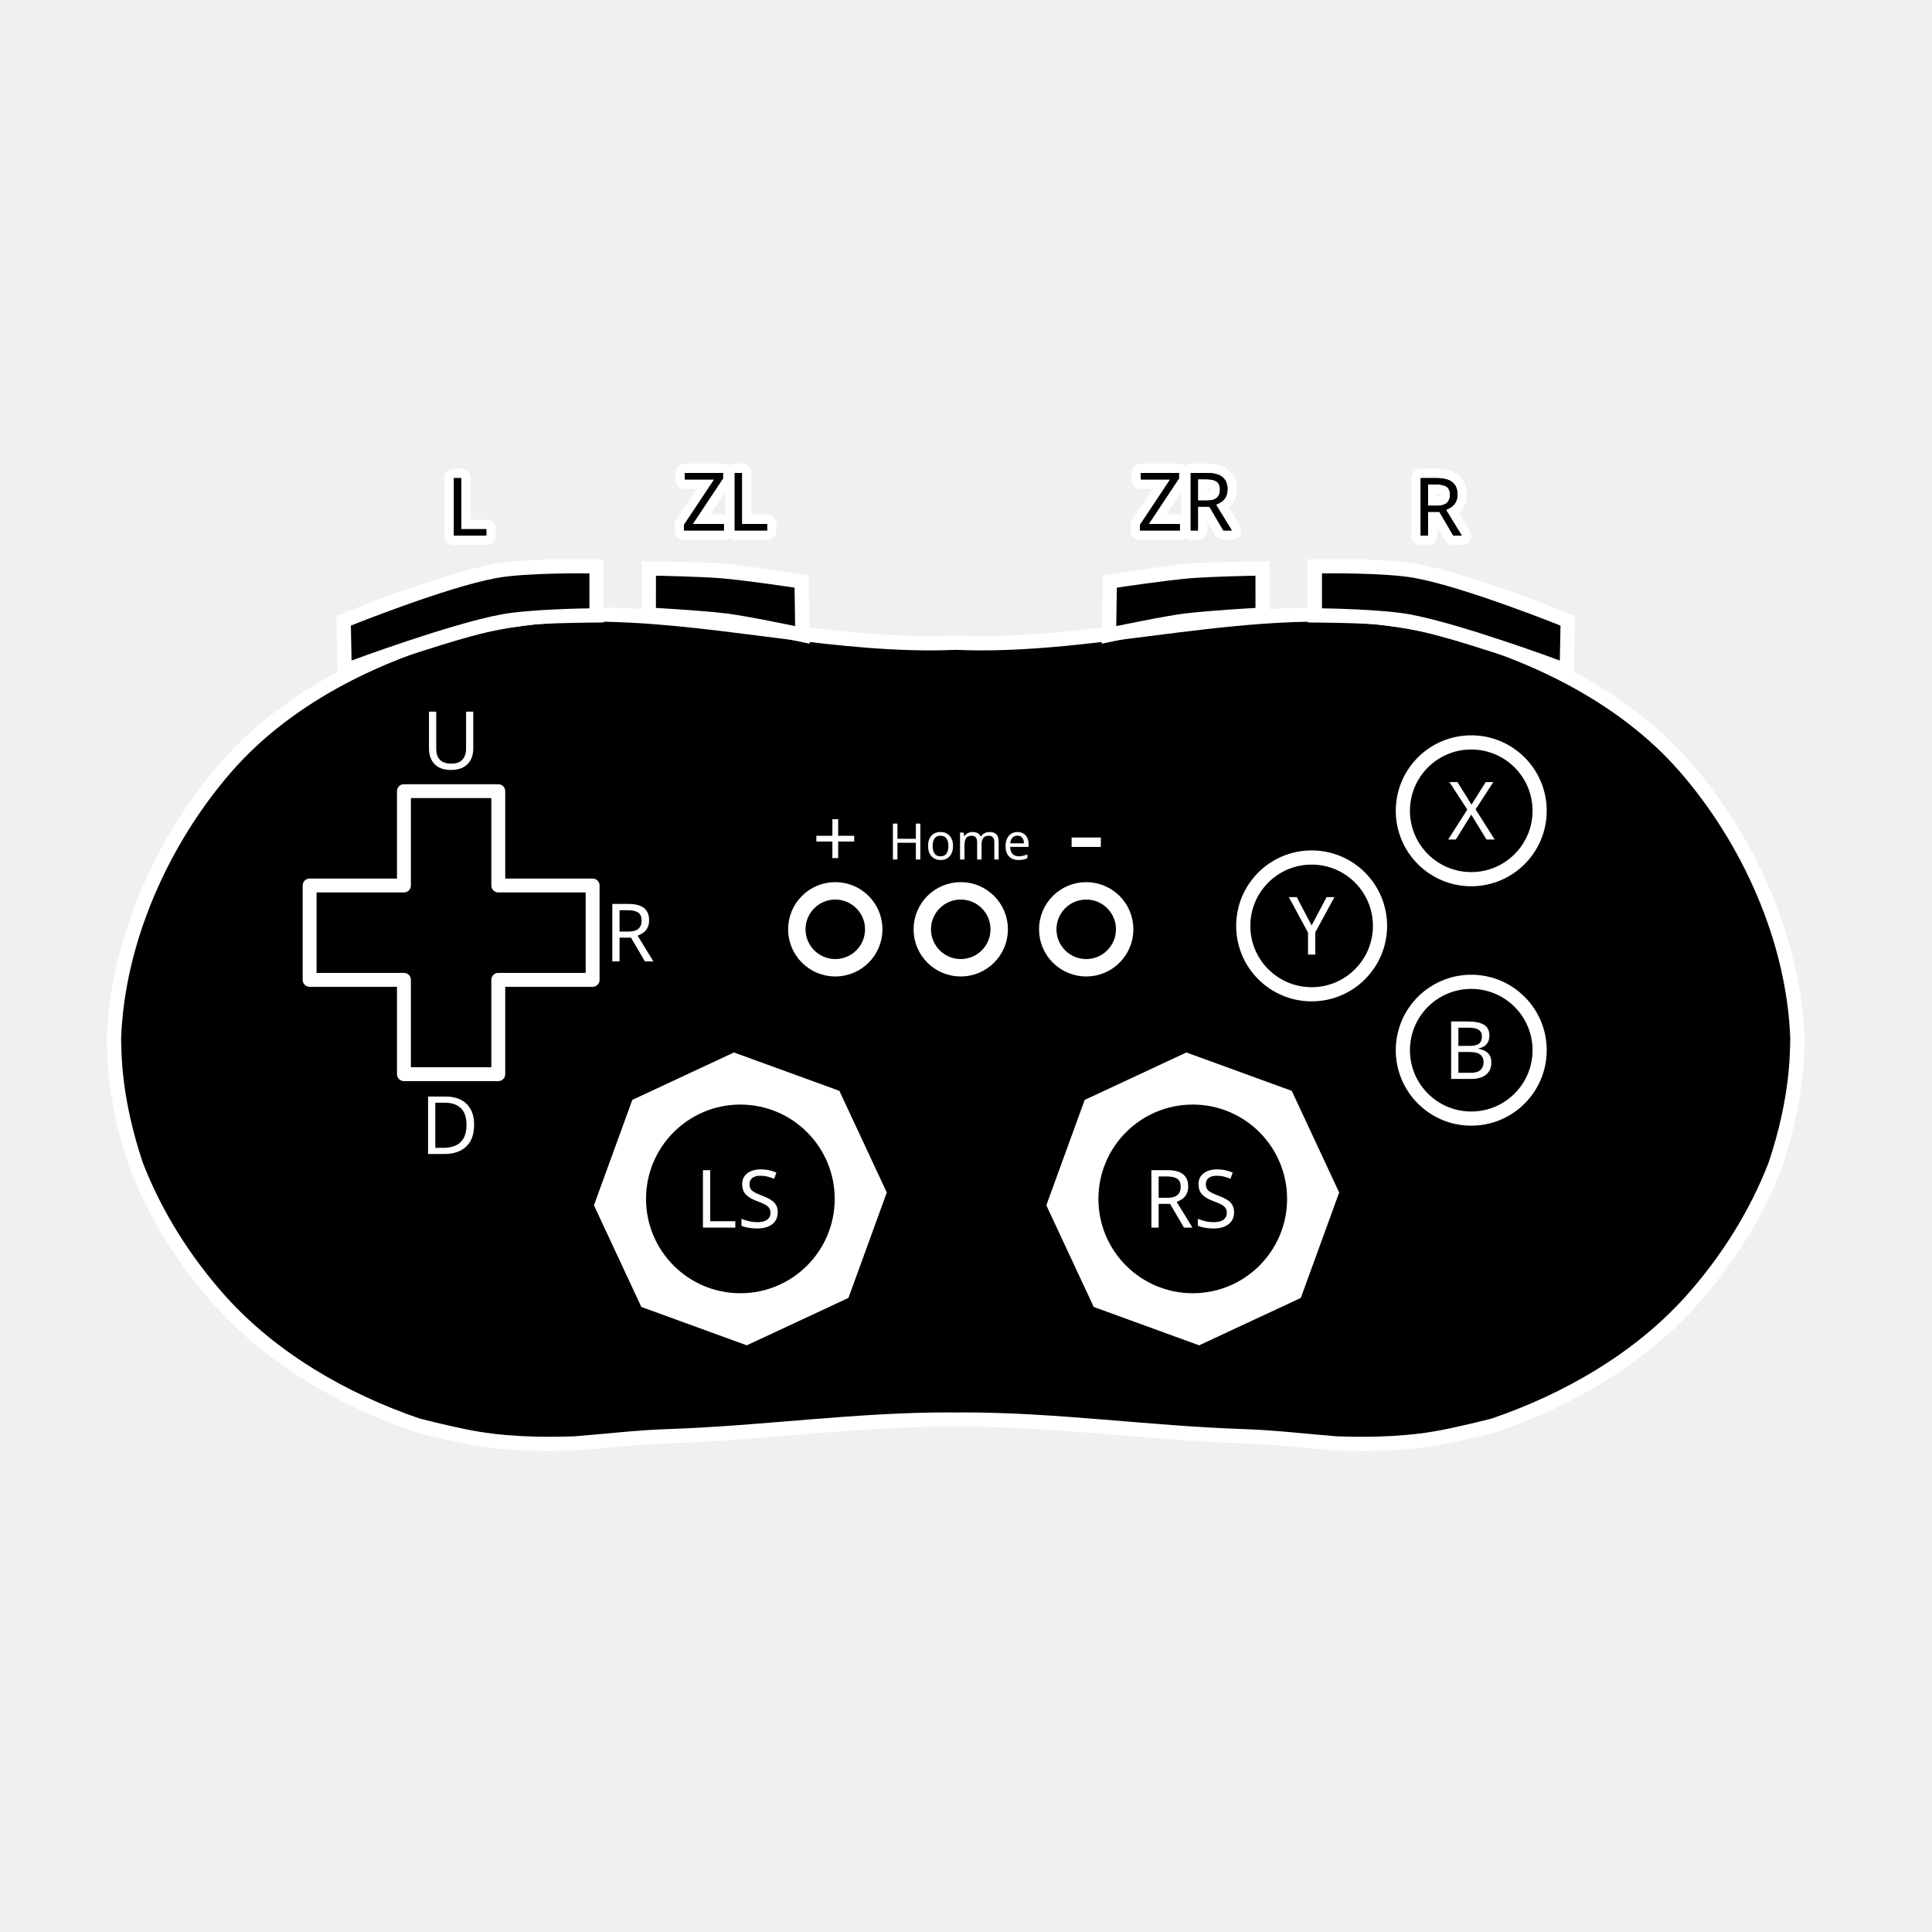
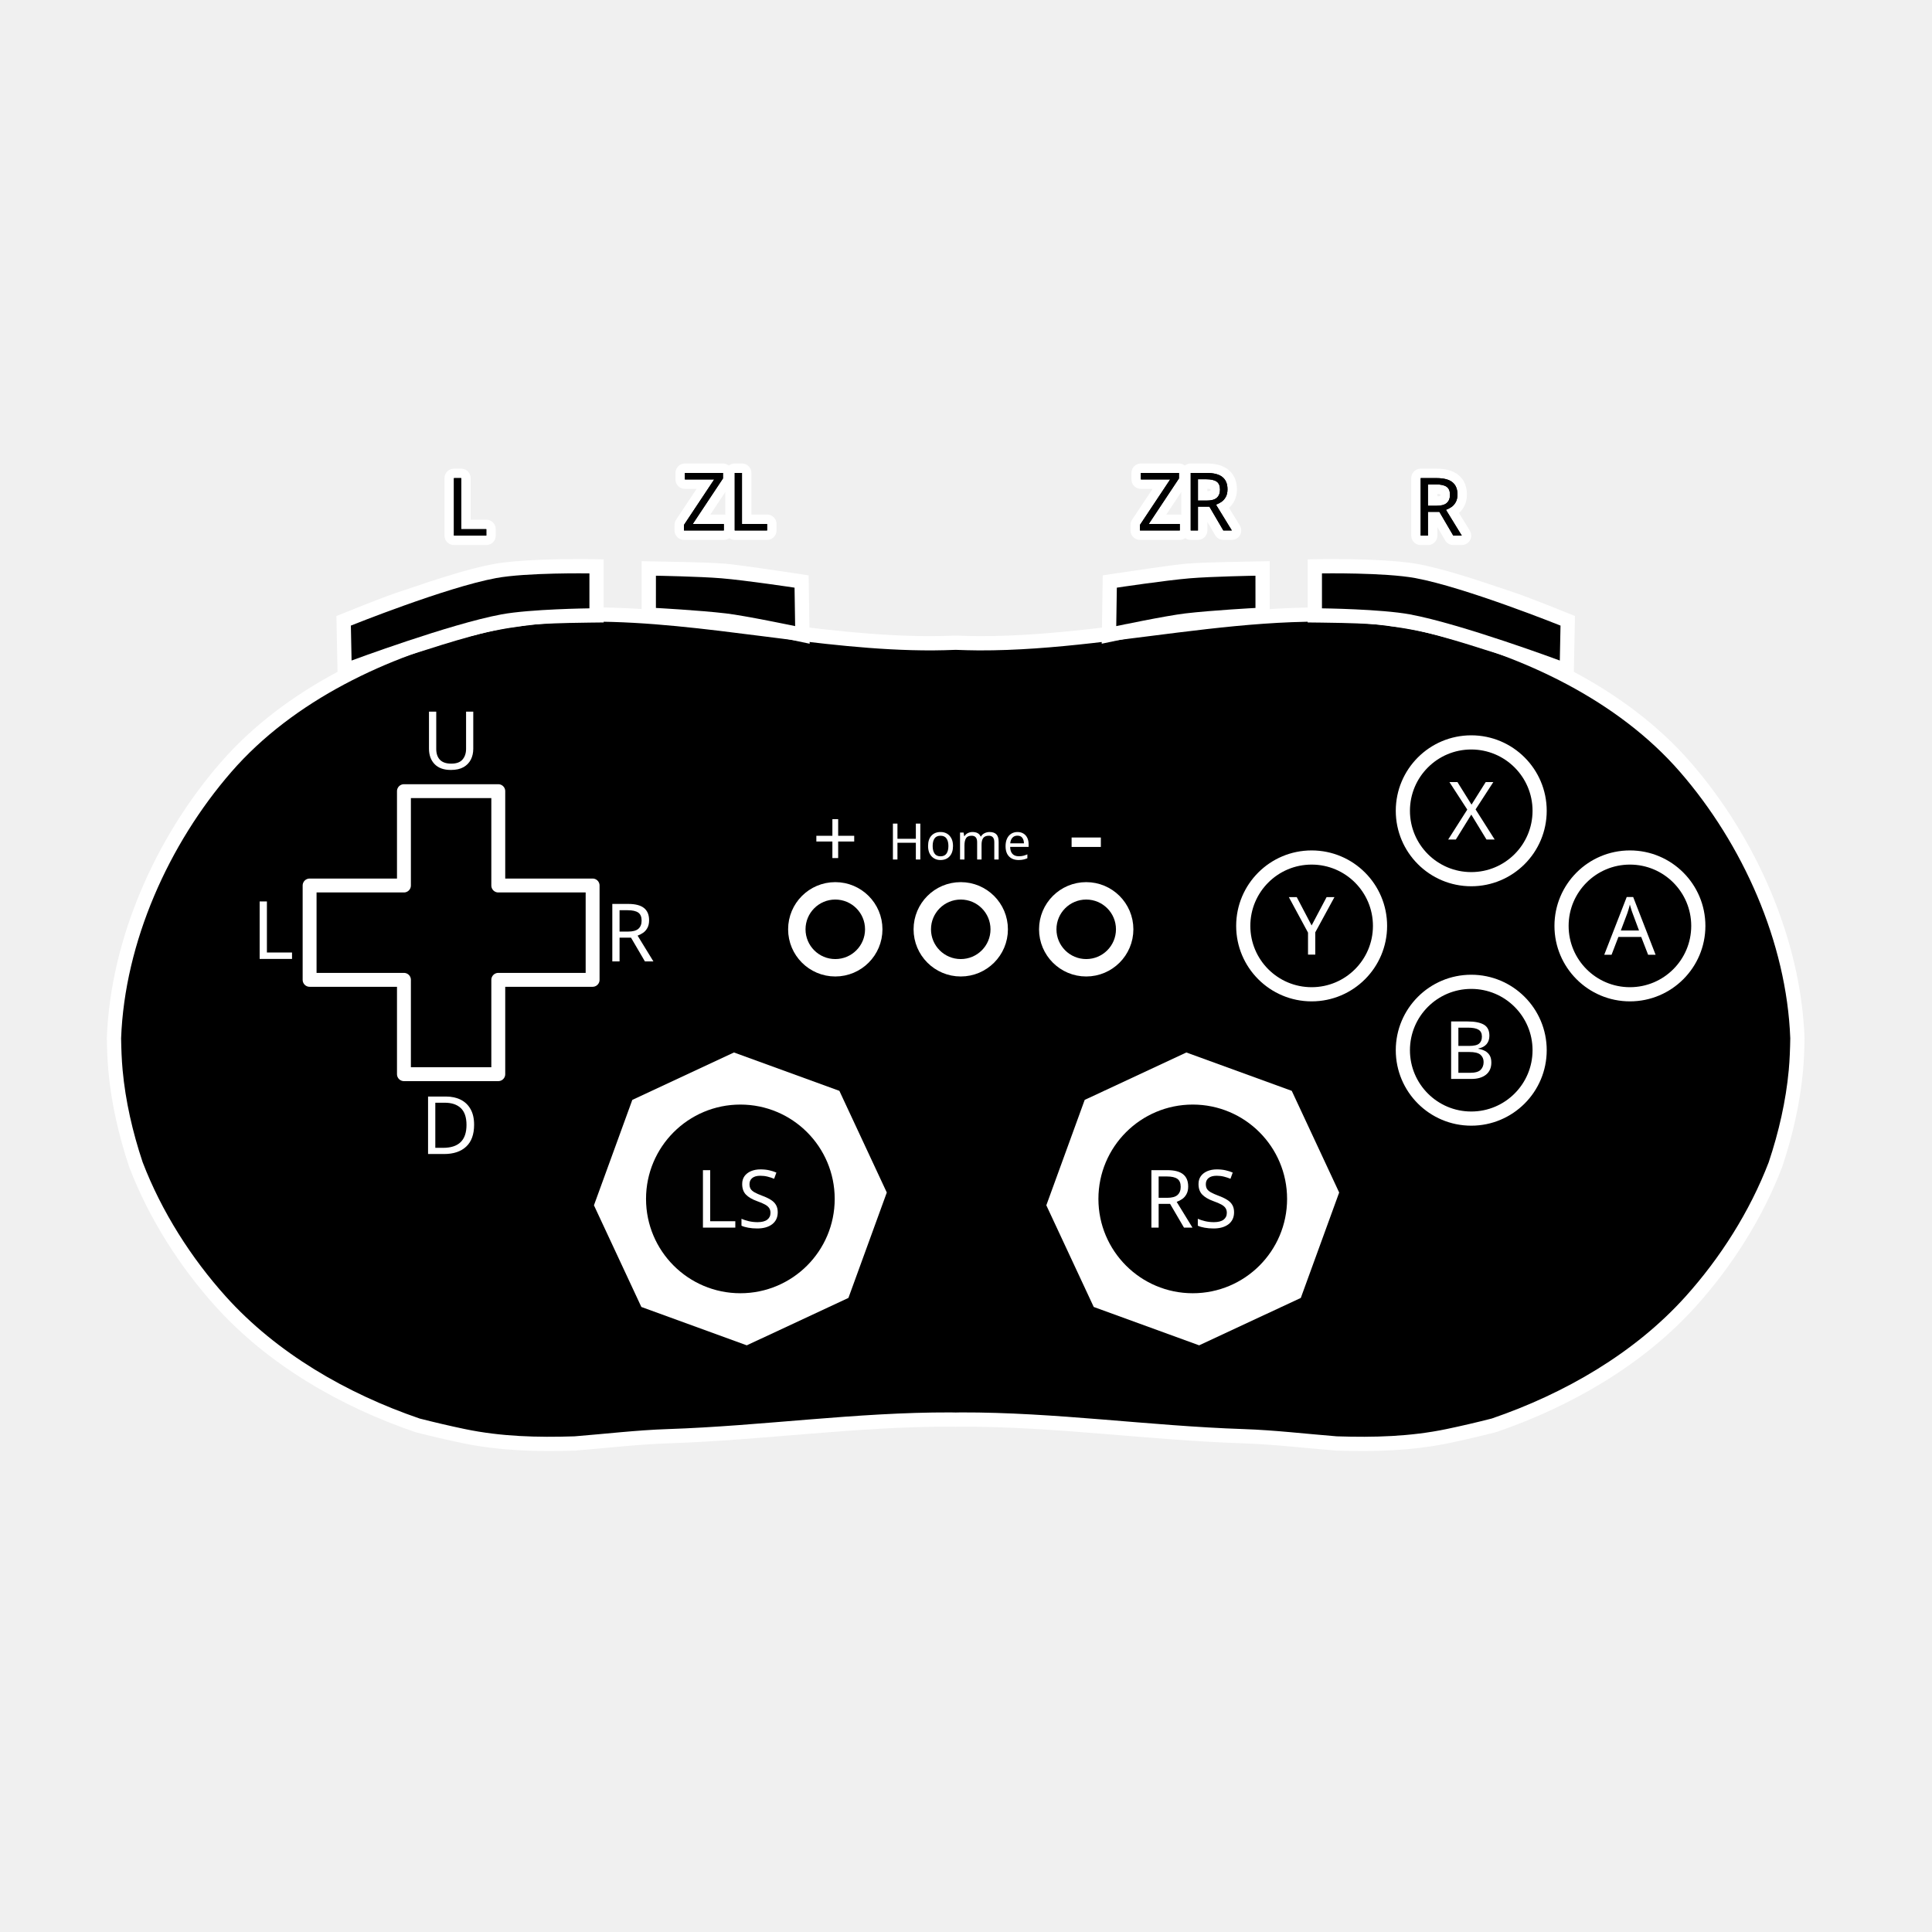
<svg xmlns="http://www.w3.org/2000/svg" id="svg1" width="512" height="512" version="1.1" viewBox="0 0 512 512" xml:space="preserve">
  <defs id="defs1">
    <rect id="rect94" width="283.393" height="48.445" x="121.771" y="466.218" />
    <marker style="overflow:visible" id="marker57-9" markerHeight="2" markerWidth="2" orient="auto-start-reverse" preserveAspectRatio="xMidYMid" refX="0" refY="0" viewBox="0 0 1 1">
      <path style="fill:context-stroke;fill-rule:evenodd;stroke:context-stroke;stroke-width:.5pt" id="path57-0" d="M 2.885,0 -1.44,2.5 v -5 z" />
    </marker>
    <marker style="overflow:visible" id="marker57-99" markerHeight="1" markerWidth="1" orient="auto-start-reverse" preserveAspectRatio="xMidYMid" refX="0" refY="0" viewBox="0 0 1 1">
      <path transform="scale(0.5)" style="fill:context-stroke;fill-rule:evenodd;stroke:context-stroke;stroke-width:1pt" id="path57-08" d="M 5.77,0 -2.88,5 V -5 Z" />
    </marker>
    <marker style="overflow:visible" id="Triangle-1" markerHeight="1" markerWidth="1" orient="auto-start-reverse" preserveAspectRatio="xMidYMid" refX="0" refY="0" viewBox="0 0 1 1">
      <path transform="scale(0.5)" style="fill:context-stroke;fill-rule:evenodd;stroke:context-stroke;stroke-width:1pt" id="path135-3" d="M 5.77,0 -2.88,5 V -5 Z" />
    </marker>
    <rect id="rect84-1" width="67.493" height="23.821" x="232.298" y="385.546" />
    <rect id="rect85-1" width="67.493" height="23.821" x="232.298" y="385.546" />
    <rect id="rect95" width="283.393" height="48.445" x="121.771" y="466.218" />
    <rect id="rect97" width="283.393" height="48.445" x="121.771" y="466.218" />
    <rect id="rect98" width="283.393" height="48.445" x="121.771" y="466.218" />
  </defs>
  <g id="layer2-2" style="display:inline" transform="translate(-2.73198,0.048427)">
    <path id="path34" style="display:inline;fill:#fff;fill-opacity:1;stroke-width:3.78;stroke-linecap:round;stroke-linejoin:round;stroke-miterlimit:5" d="m 159.449,160.914 c -10.168,0.015 -20.337,0.917 -30.42,3.334 -24.903,5.969 -50.719,18.093 -67.832,37.785 -17.099,19.676 -29.158,46.553 -30.148,72.934 l -0.004,0.104 0.002,0.104 c 0.05,2.87 0.15,5.812 0.418,8.717 0.785,8.512 2.738,17.013 5.48,25.238 l 0.027,0.078 0.029,0.078 c 5.205,13.591 13.343,26.305 22.775,36.791 13.994,15.556 33.152,26.604 52.941,33.377 l 0.145,0.049 0.146,0.037 c 4.073,1.039 8.155,1.993 12.188,2.834 9.94,2.072 20.011,2.33 29.932,1.996 l 0.088,-0.002 0.086,-0.008 c 8.29,-0.662 16.449,-1.641 24.494,-1.908 25.172,-0.836 50.008,-4.488 74.865,-4.418 0.383,8.7e-4 0.808,0.023 1.305,0.027 H 256 h 0.033 c 0.495,-0.004 0.922,-0.026 1.307,-0.027 24.855,-0.07 49.692,3.582 74.863,4.418 8.045,0.267 16.205,1.246 24.494,1.908 l 0.086,0.008 0.088,0.002 c 9.921,0.334 19.991,0.076 29.932,-1.996 4.032,-0.841 8.114,-1.795 12.188,-2.834 l 0.146,-0.037 0.145,-0.049 c 19.789,-6.773 38.948,-17.821 52.941,-33.377 9.433,-10.486 17.571,-23.2 22.775,-36.791 l 0.029,-0.078 0.027,-0.078 c 2.742,-8.225 4.696,-16.726 5.48,-25.238 0.268,-2.905 0.368,-5.847 0.418,-8.717 l 0.002,-0.104 -0.004,-0.104 c -0.99,-26.38 -13.049,-53.258 -30.148,-72.934 -17.113,-19.693 -42.929,-31.816 -67.832,-37.785 -39.633,-9.5 -81.289,4.433 -120.879,4.287 -1.962,-0.007 -3.932,-0.077 -5.963,-0.146 l -0.129,-0.004 -0.129,0.004 c -2.03,0.069 -4,0.139 -5.963,0.146 -29.692,0.109 -60.284,-7.664 -90.459,-7.621 z" />
    <path id="path16-7" style="fill:#000;fill-opacity:1;stroke-width:3.78;stroke-linecap:round;stroke-linejoin:round;stroke-miterlimit:5" d="m 159.455,164.694 c -9.948,0.014 -19.813,0.898 -29.545,3.23 -24.422,5.854 -49.386,17.632 -65.859,36.588 -16.627,19.133 -28.269,45.139 -29.225,70.598 0.049,2.832 0.146,5.656 0.402,8.434 0.754,8.181 2.635,16.388 5.303,24.391 5.027,13.128 12.898,25.434 22.057,35.615 13.475,14.98 32.02,25.71 51.355,32.328 4.025,1.027 8.053,1.969 12.025,2.797 9.53,1.987 19.254,2.247 29.033,1.918 8.24,-0.658 16.515,-1.647 24.67,-1.918 25.029,-0.831 49.955,-4.491 74.998,-4.42 0.444,10e-4 0.887,0.024 1.33,0.027 0.444,-0.004 0.886,-0.026 1.33,-0.027 25.043,-0.071 49.969,3.589 74.998,4.42 8.155,0.271 16.43,1.26 24.67,1.918 9.779,0.329 19.504,0.069 29.033,-1.918 3.972,-0.828 8.001,-1.77 12.025,-2.797 19.336,-6.618 37.88,-17.348 51.355,-32.328 9.158,-10.181 17.029,-22.487 22.057,-35.615 2.668,-8.003 4.549,-16.209 5.303,-24.391 0.256,-2.777 0.353,-5.601 0.402,-8.434 -0.956,-25.459 -12.598,-51.465 -29.225,-70.598 -16.473,-18.956 -41.438,-30.734 -65.859,-36.588 -38.928,-9.331 -79.982,4.538 -120.012,4.391 -2.023,-0.007 -4.051,-0.08 -6.078,-0.148 -2.027,0.069 -4.055,0.141 -6.078,0.148 -30.023,0.11 -60.622,-7.664 -90.467,-7.621 z" />
    <g id="g31-5" transform="translate(-0.058593,50.84003)">
      <path id="rect29-6" style="fill:#fff;fill-opacity:1;stroke:none;stroke-width:3.78;stroke-linecap:round;stroke-linejoin:round;stroke-miterlimit:5;stroke-opacity:1" d="m 170.359,240.595 -10.167,27.933 12.563,26.941 27.936,10.168 26.941,-12.563 10.167,-27.933 -12.565,-26.945 -27.931,-10.166 z" />
      <circle style="fill:#000;fill-opacity:.996;stroke-width:5.097;stroke-linecap:round;stroke-linejoin:round;stroke-miterlimit:5" id="path19-9" cx="198.995" cy="266.834" r="25" />
      <text xml:space="preserve" style="font-style:normal;font-variant:normal;font-weight:400;font-stretch:normal;font-size:21.333px;line-height:1;font-family:Sans;-inkscape-font-specification:'Sans, Normal';font-variant-ligatures:normal;font-variant-caps:normal;font-variant-numeric:normal;font-variant-east-asian:normal;text-align:start;text-anchor:start;fill:#000;fill-opacity:1;stroke:none;stroke-width:3.78;stroke-linecap:round;stroke-linejoin:round;stroke-miterlimit:5;stroke-opacity:1" id="text39-4-0-8" x="187.017" y="274.45">
        <tspan id="tspan39-8-4-7" x="187.017" y="274.45" style="fill:#fff;fill-opacity:1">LS</tspan>
      </text>
    </g>
    <g id="g32-2" style="display:inline" transform="translate(-0.058593,50.84003)">
      <path id="path30-8" style="fill:#fff;fill-opacity:1;stroke:none;stroke-width:3.78;stroke-linecap:round;stroke-linejoin:round;stroke-miterlimit:5;stroke-opacity:1" d="m 290.245,240.595 -10.167,27.933 12.563,26.941 27.936,10.168 26.941,-12.563 10.167,-27.933 -12.565,-26.945 -27.931,-10.166 z" />
      <circle style="fill:#000;fill-opacity:1;stroke-width:5.097;stroke-linecap:round;stroke-linejoin:round;stroke-miterlimit:5" id="circle20-2" cx="318.882" cy="266.834" r="25" />
      <text xml:space="preserve" style="font-style:normal;font-variant:normal;font-weight:400;font-stretch:normal;font-size:21.333px;line-height:1;font-family:Sans;-inkscape-font-specification:'Sans, Normal';font-variant-ligatures:normal;font-variant-caps:normal;font-variant-numeric:normal;font-variant-east-asian:normal;text-align:start;text-anchor:start;fill:#000;fill-opacity:1;stroke:none;stroke-width:3.78;stroke-linecap:round;stroke-linejoin:round;stroke-miterlimit:5;stroke-opacity:1" id="text39-4-9" x="305.858" y="274.45">
        <tspan id="tspan39-8-9" x="305.858" y="274.45" style="fill:#fff;fill-opacity:1">RS</tspan>
      </text>
    </g>
    <path id="rect21-6" style="display:inline;fill:#000;fill-opacity:1;stroke:#fff;stroke-width:3.685;stroke-linecap:round;stroke-linejoin:round;stroke-miterlimit:5;stroke-opacity:1" d="m 109.781,209.619 v 25 H 84.781 v 25 h 25 v 25 h 25 v -25 h 25 v -25 h -25 v -25 z" />
    <text xml:space="preserve" style="font-style:normal;font-variant:normal;font-weight:400;font-stretch:normal;font-size:21.333px;line-height:1;font-family:Sans;-inkscape-font-specification:'Sans, Normal';font-variant-ligatures:normal;font-variant-caps:normal;font-variant-numeric:normal;font-variant-east-asian:normal;text-align:start;text-anchor:start;fill:#000;fill-opacity:1;stroke:none;stroke-width:3.78;stroke-linecap:round;stroke-linejoin:round;stroke-miterlimit:5;stroke-opacity:1" id="text39-4-7-0" x="114.495" y="203.777">
      <tspan id="tspan39-8-6-27" x="114.495" y="203.777" style="fill:#fff;fill-opacity:1">U</tspan>
    </text>
    <text xml:space="preserve" style="font-style:normal;font-variant:normal;font-weight:400;font-stretch:normal;font-size:21.333px;line-height:1;font-family:Sans;-inkscape-font-specification:'Sans, Normal';font-variant-ligatures:normal;font-variant-caps:normal;font-variant-numeric:normal;font-variant-east-asian:normal;text-align:start;text-anchor:start;fill:#000;fill-opacity:1;stroke:none;stroke-width:3.78;stroke-linecap:round;stroke-linejoin:round;stroke-miterlimit:5;stroke-opacity:1" id="text39-4-7-6-6" x="162.939" y="254.735">
      <tspan id="tspan39-8-6-2-1" x="162.939" y="254.735" style="fill:#fff;fill-opacity:1">R</tspan>
    </text>
    <text xml:space="preserve" style="font-style:normal;font-variant:normal;font-weight:400;font-stretch:normal;font-size:21.333px;line-height:1;font-family:Sans;-inkscape-font-specification:'Sans, Normal';font-variant-ligatures:normal;font-variant-caps:normal;font-variant-numeric:normal;font-variant-east-asian:normal;text-align:start;text-anchor:start;fill:#000;fill-opacity:1;stroke:none;stroke-width:3.78;stroke-linecap:round;stroke-linejoin:round;stroke-miterlimit:5;stroke-opacity:1" id="text39-4-7-75-3" x="114.111" y="305.777">
      <tspan id="tspan39-8-6-3-2" x="114.111" y="305.777" style="fill:#fff;fill-opacity:1">D</tspan>
    </text>
+     <text xml:space="preserve" style="font-style:normal;font-variant:normal;font-weight:400;font-stretch:normal;font-size:21.333px;line-height:1;font-family:Sans;-inkscape-font-specification:'Sans, Normal';font-variant-ligatures:normal;font-variant-caps:normal;font-variant-numeric:normal;font-variant-east-asian:normal;text-align:start;text-anchor:start;display:inline;fill:#000000;fill-opacity:1;stroke:none;stroke-width:3.78;stroke-linecap:round;stroke-linejoin:round;stroke-miterlimit:5;stroke-opacity:1" id="text1" x="69.481" y="254.078">
+       <tspan id="tspan1" x="69.481" y="254.078" style="fill:#ffffff;fill-opacity:1">L</tspan>
+     </text>
    <ellipse style="fill:#000;fill-opacity:1;stroke:#fff;stroke-width:4.615;stroke-linecap:round;stroke-linejoin:round;stroke-miterlimit:5;stroke-opacity:1" id="path22-1" cx="224.091" cy="246.227" rx="10.193" ry="10.193" />
    <ellipse style="fill:#000;fill-opacity:1;stroke:#fff;stroke-width:4.615;stroke-linecap:round;stroke-linejoin:round;stroke-miterlimit:5;stroke-opacity:1" id="ellipse22-5" cx="257.34" cy="246.227" rx="10.193" ry="10.193" />
    <ellipse style="fill:#000;fill-opacity:1;stroke:#fff;stroke-width:4.615;stroke-linecap:round;stroke-linejoin:round;stroke-miterlimit:5;stroke-opacity:1" id="ellipse23-9" cx="290.589" cy="246.227" rx="10.193" ry="10.193" />
    <g id="g35-9" style="display:inline" transform="translate(-0.058593,50.84003)">
      <ellipse style="fill:#000;fill-opacity:1;stroke:#fff;stroke-width:3.755;stroke-linecap:round;stroke-linejoin:round;stroke-miterlimit:5;stroke-opacity:1" id="path23-1" cx="350.388" cy="194.483" rx="18.123" ry="18.123" />
      <text xml:space="preserve" style="font-style:normal;font-variant:normal;font-weight:400;font-stretch:normal;font-size:32px;line-height:1;font-family:Monospace;-inkscape-font-specification:'Monospace, Normal';font-variant-ligatures:normal;font-variant-caps:normal;font-variant-numeric:normal;font-variant-east-asian:normal;text-align:start;text-anchor:start;fill:#fff;fill-opacity:1;stroke:none;stroke-width:3.78;stroke-linecap:round;stroke-linejoin:round;stroke-miterlimit:5;stroke-opacity:1" id="text27-4" x="344.351" y="202.099">
        <tspan id="tspan27-9" x="344.351" y="202.099" style="font-style:normal;font-variant:normal;font-weight:400;font-stretch:normal;font-size:21.333px;font-family:Sans;-inkscape-font-specification:'Sans, Normal';font-variant-ligatures:normal;font-variant-caps:normal;font-variant-numeric:normal;font-variant-east-asian:normal;fill:#fff;fill-opacity:1;stroke:none">Y</tspan>
+       </text>
+     </g>
+     <g id="g2" style="display:inline" transform="translate(84.29178,50.84003)">
+       <circle style="fill:#000000;fill-opacity:1;stroke:#ffffff;stroke-width:3.755;stroke-linecap:round;stroke-linejoin:round;stroke-miterlimit:5;stroke-opacity:1" id="ellipse1" cx="350.388" cy="194.483" r="18.123" />
+       <text xml:space="preserve" style="font-style:normal;font-variant:normal;font-weight:400;font-stretch:normal;font-size:32px;line-height:1;font-family:Monospace;-inkscape-font-specification:'Monospace, Normal';font-variant-ligatures:normal;font-variant-caps:normal;font-variant-numeric:normal;font-variant-east-asian:normal;text-align:start;text-anchor:start;fill:#ffffff;fill-opacity:1;stroke:none;stroke-width:3.78;stroke-linecap:round;stroke-linejoin:round;stroke-miterlimit:5;stroke-opacity:1" id="text2" x="343.583" y="202.131">
+         <tspan id="tspan2" x="343.583" y="202.131" style="font-style:normal;font-variant:normal;font-weight:400;font-stretch:normal;font-size:21.333px;font-family:Sans;-inkscape-font-specification:'Sans, Normal';font-variant-ligatures:normal;font-variant-caps:normal;font-variant-numeric:normal;font-variant-east-asian:normal;fill:#ffffff;fill-opacity:1;stroke:none">A</tspan>
      </text>
    </g>
    <g id="g34-1" style="display:inline" transform="translate(-0.058593,50.84003)">
      <ellipse style="fill:#000;fill-opacity:1;stroke:#fff;stroke-width:3.755;stroke-linecap:round;stroke-linejoin:round;stroke-miterlimit:5;stroke-opacity:1" id="ellipse24-0" cx="392.686" cy="163.98" rx="18.123" ry="18.123" />
      <text xml:space="preserve" style="font-style:normal;font-variant:normal;font-weight:400;font-stretch:normal;font-size:32px;line-height:1;font-family:Monospace;-inkscape-font-specification:'Monospace, Normal';font-variant-ligatures:normal;font-variant-caps:normal;font-variant-numeric:normal;font-variant-east-asian:normal;text-align:start;text-anchor:start;fill:#fff;fill-opacity:1;stroke:none;stroke-width:3.78;stroke-linecap:round;stroke-linejoin:round;stroke-miterlimit:5;stroke-opacity:1" id="text26-7" x="386.491" y="171.596">
        <tspan id="tspan26-5" x="386.491" y="171.596" style="font-style:normal;font-variant:normal;font-weight:400;font-stretch:normal;font-size:21.333px;font-family:Sans;-inkscape-font-specification:'Sans, Normal';font-variant-ligatures:normal;font-variant-caps:normal;font-variant-numeric:normal;font-variant-east-asian:normal;fill:#fff;fill-opacity:1;stroke:none">X</tspan>
      </text>
    </g>
    <g id="g37-8" transform="translate(-0.058593,50.84003)">
      <ellipse style="fill:#000;fill-opacity:1;stroke:#fff;stroke-width:3.755;stroke-linecap:round;stroke-linejoin:round;stroke-miterlimit:5;stroke-opacity:1" id="ellipse26-7" cx="392.686" cy="227.427" rx="18.123" ry="18.123" />
      <text xml:space="preserve" style="font-style:normal;font-variant:normal;font-weight:400;font-stretch:normal;font-size:32px;line-height:1;font-family:Monospace;-inkscape-font-specification:'Monospace, Normal';font-variant-ligatures:normal;font-variant-caps:normal;font-variant-numeric:normal;font-variant-east-asian:normal;text-align:start;text-anchor:start;fill:#fff;fill-opacity:1;stroke:none;stroke-width:3.78;stroke-linecap:round;stroke-linejoin:round;stroke-miterlimit:5;stroke-opacity:1" id="text28-0" x="385.294" y="235.043">
        <tspan id="tspan28-4" x="385.294" y="235.043" style="font-style:normal;font-variant:normal;font-weight:400;font-stretch:normal;font-size:21.333px;font-family:Sans;-inkscape-font-specification:'Sans, Normal';font-variant-ligatures:normal;font-variant-caps:normal;font-variant-numeric:normal;font-variant-east-asian:normal;fill:#fff;fill-opacity:1;stroke:none;stroke-opacity:1">B</tspan>
      </text>
    </g>
    <g id="g42" style="display:inline">
      <path style="fill:#fff;fill-opacity:1;stroke:none;stroke-width:3.78;stroke-linecap:round;stroke-linejoin:round;stroke-miterlimit:5;stroke-opacity:1" id="path39" d="m 156.211,148.111 c -5.094,-0.002 -16.26,0.128 -22.723,1.326 -1.419,0.263 -2.943,0.605 -4.525,1 -1.425,0.356 -2.912,0.758 -4.428,1.193 -1.364,0.392 -2.756,0.813 -4.156,1.25 -2.519,0.786 -5.076,1.632 -7.545,2.48 -4.439,1.525 -4.665,1.3 -18.527,6.871 l -2.422,0.975 0.346,17.188 4.988,-1.854 c 14.749,-5.483 13.559,-4.803 18.811,-6.494 2.502,-0.806 5.071,-1.605 7.594,-2.35 1.401,-0.413 2.784,-0.809 4.131,-1.178 1.497,-0.41 2.943,-0.786 4.314,-1.117 1.525,-0.368 2.941,-0.676 4.223,-0.914 0.686,-0.128 1.463,-0.247 2.318,-0.359 0.768,-0.101 1.587,-0.195 2.443,-0.281 0,0 1.805,-0.716 17.924,-0.898 l 3.736,-0.043 v -16.717 l -3.719,-0.06 c -2.093,-0.034 -1.085,-0.017 -2.783,-0.018 z" />
      <path style="fill:#fff;fill-opacity:1;stroke:none;stroke-width:3.78;stroke-linecap:round;stroke-linejoin:round;stroke-miterlimit:5;stroke-opacity:1" id="path40" d="m 172.781,148.674 -0.008,15.975 3.58,0.189 c 20.304,1.082 18.328,1.426 18.328,1.426 0.459,0.054 1.004,0.128 1.631,0.223 0,0 -3.121,-0.99 16.365,3.088 l 4.625,0.969 -0.275,-18.115 -3.168,-0.479 c -15.801,-2.38 -19.236,-2.702 -19.779,-2.652 -1.011,-0.13 -4.75,-0.335 -17.455,-0.557 z" />
      <path style="fill:#fff;fill-opacity:1;stroke:none;stroke-width:3.78;stroke-linecap:round;stroke-linejoin:round;stroke-miterlimit:5;stroke-opacity:1" id="path41" d="m 355.789,148.111 c -1.698,7.8e-4 -0.69,-0.016 -2.783,0.018 l -3.719,0.06 v 16.717 l 3.736,0.043 c 16.119,0.183 17.924,0.898 17.924,0.898 0.856,0.086 1.675,0.18 2.443,0.281 0.855,0.112 1.632,0.232 2.318,0.359 1.281,0.238 2.697,0.546 4.223,0.914 1.371,0.331 2.818,0.707 4.314,1.117 1.347,0.369 2.73,0.764 4.131,1.178 2.523,0.744 5.092,1.544 7.594,2.35 5.252,1.691 4.061,1.011 18.811,6.494 l 4.988,1.854 0.346,-17.188 -2.422,-0.975 c -13.862,-5.572 -14.089,-5.346 -18.527,-6.871 -2.469,-0.849 -5.026,-1.694 -7.545,-2.48 -1.401,-0.437 -2.792,-0.858 -4.156,-1.25 -1.515,-0.436 -3.002,-0.837 -4.428,-1.193 -1.582,-0.395 -3.107,-0.737 -4.525,-1 -6.463,-1.198 -17.629,-1.329 -22.723,-1.326 z" />
      <path style="fill:#fff;fill-opacity:1;stroke:none;stroke-width:3.78;stroke-linecap:round;stroke-linejoin:round;stroke-miterlimit:5;stroke-opacity:1" id="path42" d="m 339.219,148.674 -3.844,0.066 c -12.705,0.222 -16.445,0.426 -17.455,0.557 -0.543,-0.049 -3.978,0.272 -19.779,2.652 l -3.168,0.479 -0.277,18.115 4.625,-0.969 c 19.49,-4.078 16.367,-3.088 16.367,-3.088 0.627,-0.095 1.171,-0.169 1.631,-0.223 0,0 -1.976,-0.343 18.328,-1.426 l 3.58,-0.189 z" />
    </g>
    <g id="g38">
      <path style="fill:#000;fill-opacity:1;stroke:none;stroke-width:3.78;stroke-linecap:round;stroke-linejoin:round;stroke-miterlimit:5;stroke-opacity:1" id="path32-8" d="m 95.902,174.999 c 0,0 26.086,-9.698 39.7,-12.227 7.665,-1.424 23.332,-1.603 23.332,-1.603 v -9.262 c 0,0 -16.633,-0.259 -24.757,1.247 -13.263,2.459 -38.461,12.586 -38.461,12.586 z" />
      <path style="fill:#000;fill-opacity:1;stroke:none;stroke-width:3.78;stroke-linecap:round;stroke-linejoin:round;stroke-miterlimit:5;stroke-opacity:1" id="path37-0" d="m 176.555,161.065 c 0,0 11.427,0.61 18.566,1.446 5.109,0.598 18.331,3.365 18.331,3.365 l -0.156,-10.187 c 0,0 -12.877,-1.941 -19.36,-2.483 -5.777,-0.483 -17.377,-0.685 -17.377,-0.685 z" />
      <path style="fill:#000;fill-opacity:1;stroke:none;stroke-width:3.78;stroke-linecap:round;stroke-linejoin:round;stroke-miterlimit:5;stroke-opacity:1" id="path33-4" d="m 416.098,174.999 c 0,0 -26.086,-9.698 -39.7,-12.227 -7.665,-1.424 -23.332,-1.603 -23.332,-1.603 v -9.262 c 0,0 16.633,-0.259 24.757,1.247 13.263,2.459 38.461,12.586 38.461,12.586 z" />
      <path style="fill:#000;fill-opacity:1;stroke:none;stroke-width:3.78;stroke-linecap:round;stroke-linejoin:round;stroke-miterlimit:5;stroke-opacity:1" id="path38-2" d="m 335.445,161.065 c 0,0 -11.427,0.61 -18.566,1.446 -5.109,0.598 -18.331,3.365 -18.331,3.365 l 0.156,-10.187 c 0,0 12.877,-1.941 19.36,-2.483 5.777,-0.483 17.377,-0.685 17.377,-0.685 z" />
    </g>
    <text xml:space="preserve" style="font-style:normal;font-variant:normal;font-weight:400;font-stretch:normal;font-size:21.333px;line-height:1;font-family:Sans;-inkscape-font-specification:'Sans, Normal';font-variant-ligatures:normal;font-variant-caps:normal;font-variant-numeric:normal;font-variant-east-asian:normal;text-align:start;text-anchor:start;fill:#fff;fill-opacity:1;stroke:none;stroke-width:3.78;stroke-linecap:round;stroke-linejoin:round;stroke-miterlimit:5;stroke-opacity:1" id="text43-9" x="218.011" y="229.727">
      <tspan id="tspan43-6" x="218.011" y="229.727">+</tspan>
    </text>
    <text xml:space="preserve" style="font-style:normal;font-variant:normal;font-weight:400;font-stretch:normal;font-size:21.333px;line-height:1;font-family:Sans;-inkscape-font-specification:'Sans, Normal';font-variant-ligatures:normal;font-variant-caps:normal;font-variant-numeric:normal;font-variant-east-asian:normal;text-align:start;text-anchor:start;fill:#fff;fill-opacity:1;stroke:none;stroke-width:3.78;stroke-linecap:round;stroke-linejoin:round;stroke-miterlimit:5;stroke-opacity:1" id="text44-1" x="238.067" y="227.727">
      <tspan id="tspan44-0" x="238.067" y="227.727" style="font-style:normal;font-variant:normal;font-weight:400;font-stretch:normal;font-size:13.333px;font-family:Sans;-inkscape-font-specification:'Sans, Normal';font-variant-ligatures:normal;font-variant-caps:normal;font-variant-numeric:normal;font-variant-east-asian:normal">Home</tspan>
    </text>
    <text xml:space="preserve" style="font-style:normal;font-variant:normal;font-weight:400;font-stretch:normal;font-size:21.333px;line-height:1;font-family:Sans;-inkscape-font-specification:'Sans, Normal';font-variant-ligatures:normal;font-variant-caps:normal;font-variant-numeric:normal;font-variant-east-asian:normal;text-align:start;text-anchor:start;fill:#fff;fill-opacity:1;stroke:none;stroke-width:3.78;stroke-linecap:round;stroke-linejoin:round;stroke-miterlimit:5;stroke-opacity:1" id="text45-4" x="285.437" y="231.727">
      <tspan id="tspan45-2" x="285.437" y="231.727" style="font-style:normal;font-variant:normal;font-weight:400;font-stretch:normal;font-size:32px;font-family:Sans;-inkscape-font-specification:'Sans, Normal';font-variant-ligatures:normal;font-variant-caps:normal;font-variant-numeric:normal;font-variant-east-asian:normal">-</tspan>
    </text>
    <g id="g52-2" transform="translate(0,-6)">
      <text xml:space="preserve" style="font-style:normal;font-variant:normal;font-weight:400;font-stretch:normal;font-size:21.333px;line-height:1;font-family:Sans;-inkscape-font-specification:'Sans, Normal';font-variant-ligatures:normal;font-variant-caps:normal;font-variant-numeric:normal;font-variant-east-asian:normal;text-align:start;text-anchor:start;display:inline;fill:#000;fill-opacity:1;stroke:#fff;stroke-width:5;stroke-linecap:round;stroke-linejoin:round;stroke-miterlimit:5;stroke-dasharray:none;stroke-opacity:1;paint-order:stroke fill markers" id="text39-2" x="377.165" y="147.89">
        <tspan id="tspan39-0" x="377.165" y="147.89">R</tspan>
      </text>
      <text xml:space="preserve" style="font-style:normal;font-variant:normal;font-weight:400;font-stretch:normal;font-size:21.333px;line-height:1;font-family:Sans;-inkscape-font-specification:'Sans, Normal';font-variant-ligatures:normal;font-variant-caps:normal;font-variant-numeric:normal;font-variant-east-asian:normal;text-align:start;text-anchor:start;display:inline;fill:#000;fill-opacity:1;stroke:#fff;stroke-width:5;stroke-linecap:round;stroke-linejoin:round;stroke-miterlimit:5;stroke-dasharray:none;stroke-opacity:1;paint-order:stroke fill markers" id="text40-5" x="304.015" y="146.52">
        <tspan id="tspan40-5" x="304.015" y="146.52">ZR</tspan>
      </text>
      <text xml:space="preserve" style="font-style:normal;font-variant:normal;font-weight:400;font-stretch:normal;font-size:21.333px;line-height:1;font-family:Sans;-inkscape-font-specification:'Sans, Normal';font-variant-ligatures:normal;font-variant-caps:normal;font-variant-numeric:normal;font-variant-east-asian:normal;text-align:start;text-anchor:start;display:inline;fill:#000;fill-opacity:1;stroke:#fff;stroke-width:5;stroke-linecap:round;stroke-linejoin:round;stroke-miterlimit:5;stroke-dasharray:none;stroke-opacity:1;paint-order:stroke fill markers" id="text41-2" x="183.174" y="146.52">
        <tspan id="tspan41-9" x="183.174" y="146.52">ZL</tspan>
      </text>
      <text xml:space="preserve" style="font-style:normal;font-variant:normal;font-weight:400;font-stretch:normal;font-size:21.333px;line-height:1;font-family:Sans;-inkscape-font-specification:'Sans, Normal';font-variant-ligatures:normal;font-variant-caps:normal;font-variant-numeric:normal;font-variant-east-asian:normal;text-align:start;text-anchor:start;display:inline;fill:#000;fill-opacity:1;stroke:#fff;stroke-width:5;stroke-linecap:round;stroke-linejoin:round;stroke-miterlimit:5;stroke-dasharray:none;stroke-opacity:1;paint-order:stroke fill markers" id="text42-0" x="120.968" y="147.89">
        <tspan id="tspan42-2" x="120.968" y="147.89">L</tspan>
      </text>
    </g>
    <g id="g61" transform="translate(0,-6)">
      <text xml:space="preserve" style="font-style:normal;font-variant:normal;font-weight:400;font-stretch:normal;font-size:21.333px;line-height:1;font-family:Sans;-inkscape-font-specification:'Sans, Normal';font-variant-ligatures:normal;font-variant-caps:normal;font-variant-numeric:normal;font-variant-east-asian:normal;text-align:start;text-anchor:start;display:inline;fill:#000;fill-opacity:1;stroke:none;stroke-width:1;stroke-linecap:round;stroke-linejoin:round;stroke-miterlimit:5;stroke-dasharray:none;stroke-opacity:1;paint-order:stroke fill markers" id="text52" x="377.165" y="147.89">
        <tspan id="tspan52" x="377.165" y="147.89">R</tspan>
      </text>
      <text xml:space="preserve" style="font-style:normal;font-variant:normal;font-weight:400;font-stretch:normal;font-size:21.333px;line-height:1;font-family:Sans;-inkscape-font-specification:'Sans, Normal';font-variant-ligatures:normal;font-variant-caps:normal;font-variant-numeric:normal;font-variant-east-asian:normal;text-align:start;text-anchor:start;display:inline;fill:#000;fill-opacity:1;stroke:none;stroke-width:1;stroke-linecap:round;stroke-linejoin:round;stroke-miterlimit:5;stroke-dasharray:none;stroke-opacity:1;paint-order:stroke fill markers" id="text53" x="304.015" y="146.52">
        <tspan id="tspan53" x="304.015" y="146.52">ZR</tspan>
      </text>
      <text xml:space="preserve" style="font-style:normal;font-variant:normal;font-weight:400;font-stretch:normal;font-size:21.333px;line-height:1;font-family:Sans;-inkscape-font-specification:'Sans, Normal';font-variant-ligatures:normal;font-variant-caps:normal;font-variant-numeric:normal;font-variant-east-asian:normal;text-align:start;text-anchor:start;display:inline;fill:#000;fill-opacity:1;stroke:none;stroke-width:1;stroke-linecap:round;stroke-linejoin:round;stroke-miterlimit:5;stroke-dasharray:none;stroke-opacity:1;paint-order:stroke fill markers" id="text59" x="183.174" y="146.52">
        <tspan id="tspan59" x="183.174" y="146.52">ZL</tspan>
      </text>
      <text xml:space="preserve" style="font-style:normal;font-variant:normal;font-weight:400;font-stretch:normal;font-size:21.333px;line-height:1;font-family:Sans;-inkscape-font-specification:'Sans, Normal';font-variant-ligatures:normal;font-variant-caps:normal;font-variant-numeric:normal;font-variant-east-asian:normal;text-align:start;text-anchor:start;display:inline;fill:#000;fill-opacity:1;stroke:none;stroke-width:1;stroke-linecap:round;stroke-linejoin:round;stroke-miterlimit:5;stroke-dasharray:none;stroke-opacity:1;paint-order:stroke fill markers" id="text61" x="120.968" y="147.89">
        <tspan id="tspan61" x="120.968" y="147.89">L</tspan>
      </text>
    </g>
  </g>
</svg>
